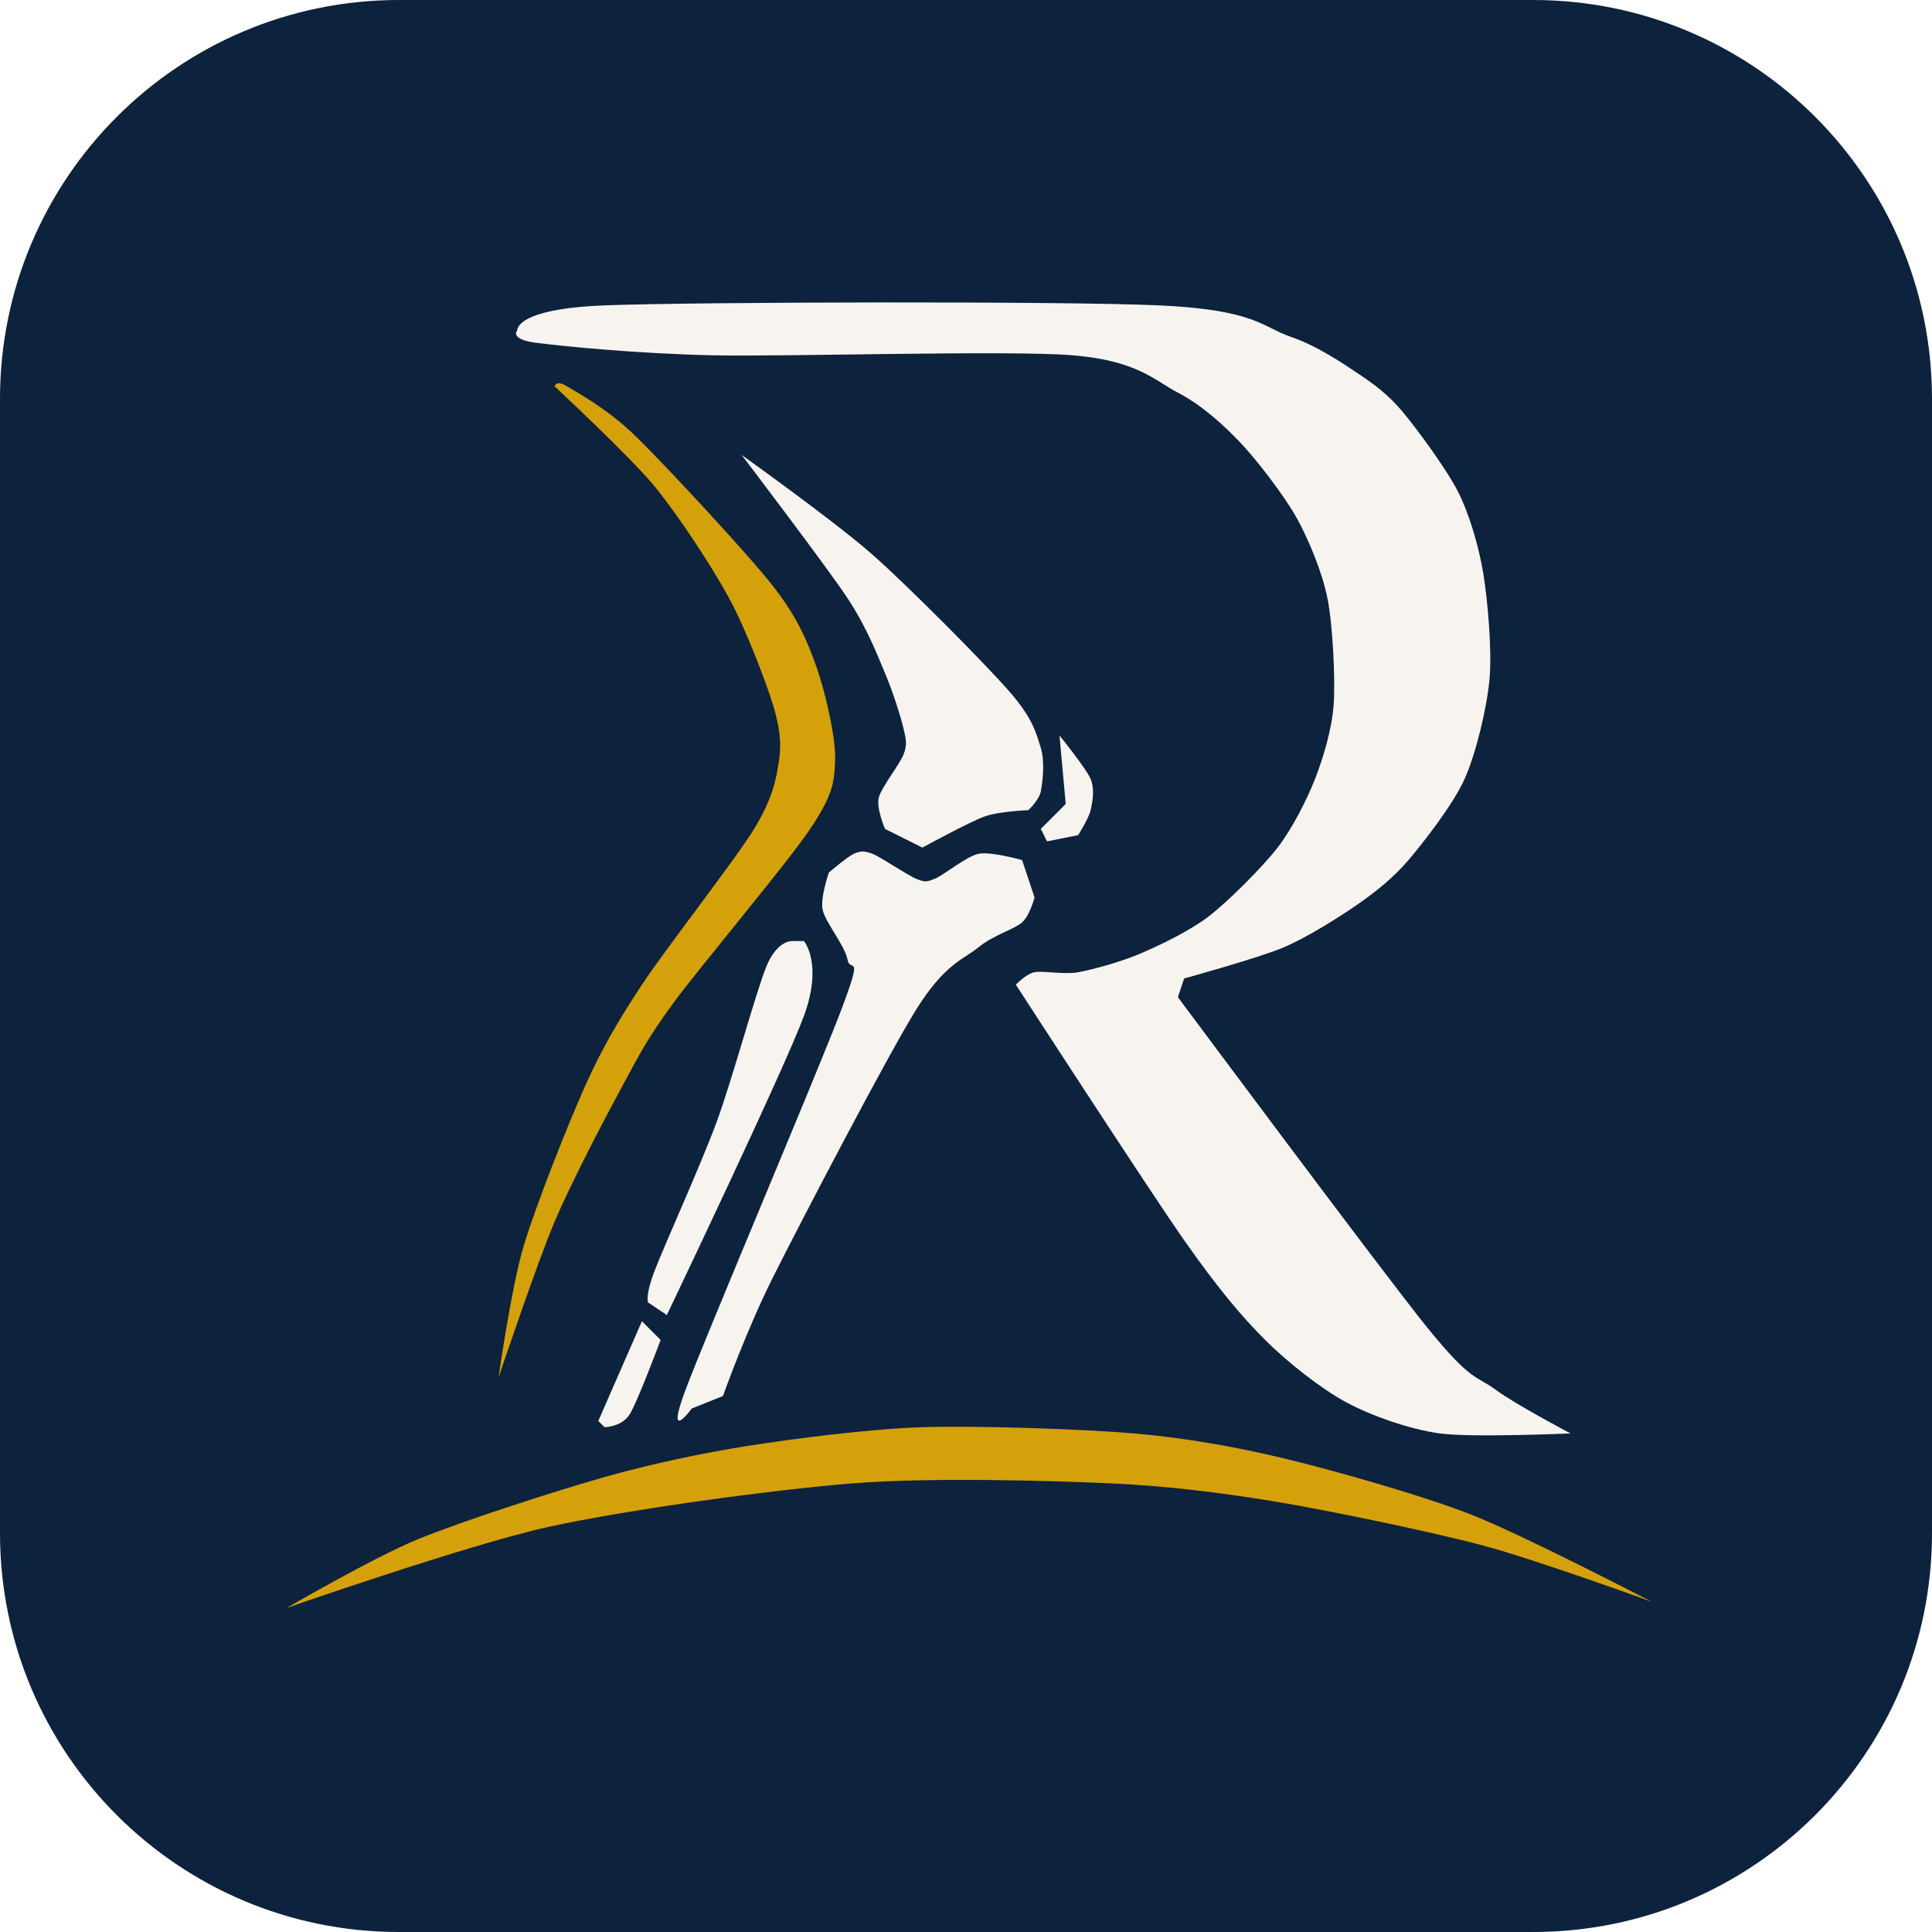
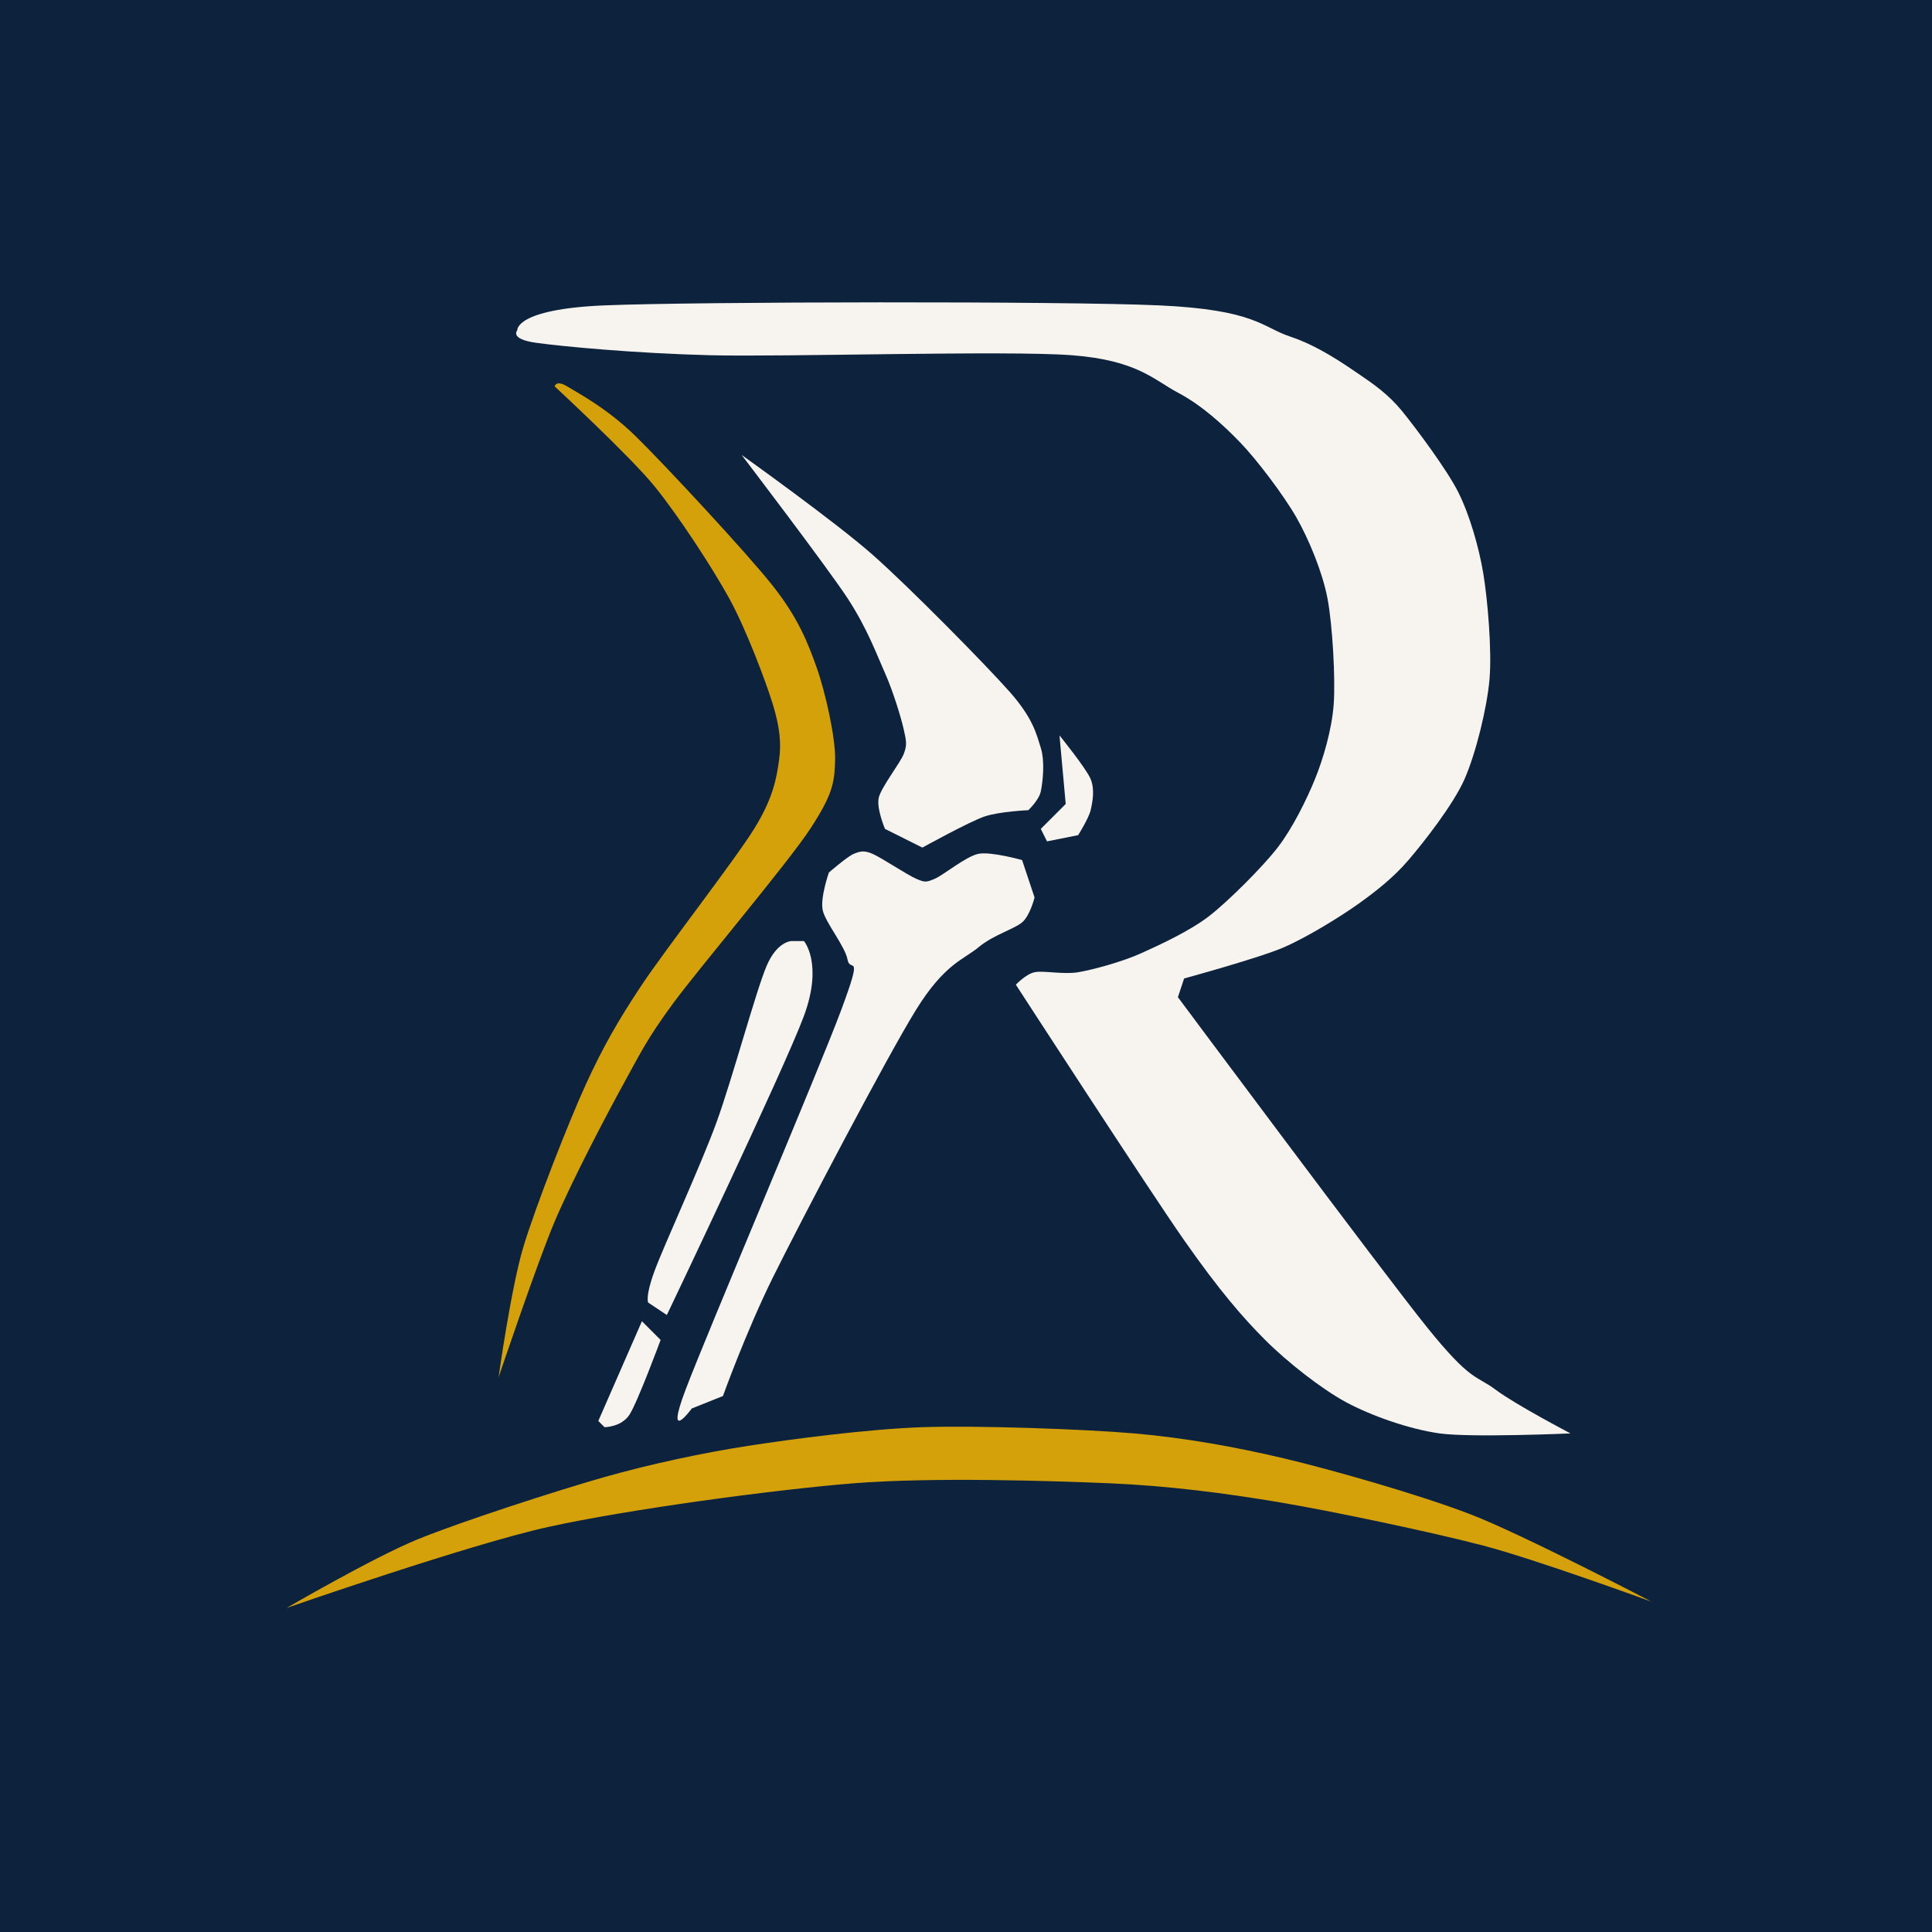
- <svg xmlns="http://www.w3.org/2000/svg" viewBox="620 685 310 310" width="310" height="310">
-   <rect x="620" y="685" width="310" height="310" rx="64" fill="#0D223C" />
-   <path fill="#F7F4EF" d="M703.00,738.00 C703.00,738.00 701.66,739.44 706.00,740.00 C710.34,740.56 721.96,741.72 734.00,742.00 C746.04,742.28 781.50,741.16 792.00,742.00 C802.50,742.84 805.22,746.04 809.00,748.00 C812.78,749.96 816.34,753.20 819.00,756.00 C821.66,758.80 826.04,764.50 828.00,768.00 C829.96,771.50 832.16,776.80 833.00,781.00 C833.84,785.20 834.28,793.94 834.00,798.00 C833.72,802.06 832.26,806.78 831.00,810.00 C829.74,813.22 827.38,817.92 825.00,821.00 C822.62,824.08 817.08,829.62 814.00,832.00 C810.92,834.38 805.94,836.74 803.00,838.00 C800.06,839.26 795.38,840.58 793.00,841.00 C790.62,841.42 787.40,840.72 786.00,841.00 C784.60,841.28 783.00,843.00 783.00,843.00 C783.00,843.00 804.40,876.02 810.00,884.00 C815.60,891.98 819.36,896.36 823.00,900.00 C826.64,903.64 832.08,907.90 836.00,910.00 C839.92,912.10 845.96,914.30 851.00,915.00 C856.04,915.70 872.00,915.00 872.00,915.00 C872.00,915.00 863.22,910.38 860.00,908.00 C856.78,905.62 856.14,906.82 849.00,898.00 C841.86,889.18 809.00,845.00 809.00,845.00 C809.00,845.00 810.00,842.00 810.00,842.00 C810.00,842.00 822.08,838.68 826.00,837.00 C829.92,835.32 835.20,831.96 838.00,830.00 C840.80,828.04 843.62,825.80 846.00,823.00 C848.38,820.20 853.18,814.06 855.00,810.00 C856.82,805.94 858.58,798.62 859.00,794.00 C859.42,789.38 858.70,781.20 858.00,777.00 C857.30,772.80 855.82,767.64 854.00,764.00 C852.18,760.36 847.24,753.66 845.00,751.00 C842.76,748.34 840.52,746.68 838.00,745.00 C835.48,743.32 831.48,740.54 827.00,739.00 C822.52,737.46 821.40,734.70 806.00,734.00 C790.60,733.30 731.42,733.44 717.00,734.00 C702.58,734.56 703.00,738.00 703.00,738.00 Z" />
-   <path fill="#F7F4EF" d="M784.00,823.00 C784.00,823.00 778.96,821.58 777.00,822.00 C775.04,822.42 771.40,825.44 770.00,826.00 C768.60,826.56 768.40,826.56 767.00,826.00 C765.60,825.44 761.40,822.56 760.00,822.00 C758.60,821.44 757.98,821.58 757.00,822.00 C756.02,822.42 753.00,825.00 753.00,825.00 C753.00,825.00 751.58,829.04 752.00,831.00 C752.42,832.96 755.58,836.76 756.00,839.00 C756.42,841.24 758.64,837.34 755.00,847.00 C751.36,856.66 733.36,899.04 730.00,908.00 C726.64,916.96 731.00,911.00 731.00,911.00 C731.00,911.00 736.00,909.00 736.00,909.00 C736.00,909.00 739.66,898.68 744.00,890.00 C748.34,881.32 762.38,854.42 767.00,847.00 C771.62,839.58 774.62,838.96 777.00,837.00 C779.38,835.04 782.74,834.12 784.00,833.00 C785.26,831.88 786.00,829.00 786.00,829.00 C786.00,829.00 784.00,823.00 784.00,823.00 Z" />
-   <path fill="#F7F4EF" d="M739.00,758.00 C739.00,758.00 752.78,776.10 756.00,781.00 C759.22,785.90 760.74,790.06 762.00,793.00 C763.26,795.94 764.58,800.18 765.00,802.00 C765.42,803.82 765.56,804.46 765.00,806.00 C764.44,807.54 761.42,811.32 761.00,813.00 C760.58,814.68 762.00,818.00 762.00,818.00 C762.00,818.00 768.00,821.00 768.00,821.00 C768.00,821.00 775.62,816.84 778.00,816.00 C780.38,815.16 785.00,815.00 785.00,815.00 C785.00,815.00 786.72,813.40 787.00,812.00 C787.28,810.60 787.70,807.24 787.00,805.00 C786.30,802.76 785.78,800.34 782.00,796.00 C778.22,791.66 766.02,779.32 760.00,774.00 C753.98,768.68 739.00,758.00 739.00,758.00 Z" />
-   <path fill="#F7F4EF" d="M749.00,836.00 C749.00,836.00 747.00,836.00 747.00,836.00 C747.00,836.00 744.68,835.94 743.00,840.00 C741.32,844.06 737.52,858.14 735.00,865.00 C732.48,871.86 726.54,884.94 725.00,889.00 C723.46,893.06 724.00,894.00 724.00,894.00 C724.00,894.00 727.00,896.00 727.00,896.00 C727.00,896.00 745.92,856.40 749.00,848.00 C752.08,839.60 749.00,836.00 749.00,836.00 Z" />
-   <path fill="#F7F4EF" d="M723.00,897.00 C723.00,897.00 716.00,913.00 716.00,913.00 C716.00,913.00 717.00,914.00 717.00,914.00 C717.00,914.00 719.74,913.96 721.00,912.00 C722.26,910.04 726.00,900.00 726.00,900.00 C726.00,900.00 723.00,897.00 723.00,897.00 Z" />
-   <path fill="#F7F4EF" d="M790.00,803.00 C790.00,803.00 791.00,814.00 791.00,814.00 C791.00,814.00 787.00,818.00 787.00,818.00 C787.00,818.00 788.00,820.00 788.00,820.00 C788.00,820.00 793.00,819.00 793.00,819.00 C793.00,819.00 794.72,816.26 795.00,815.00 C795.28,813.74 795.70,811.68 795.00,810.00 C794.30,808.32 790.00,803.00 790.00,803.00 Z" />
-   <path fill="#D4A10B" d="M666.00,943.00 C666.00,943.00 695.26,932.80 708.00,930.00 C720.74,927.20 744.40,923.98 757.00,923.00 C769.60,922.02 788.48,922.58 798.00,923.00 C807.52,923.42 816.60,924.60 825.00,926.00 C833.40,927.40 849.60,930.76 858.00,933.00 C866.40,935.24 885.00,942.00 885.00,942.00 C885.00,942.00 864.26,931.22 856.00,928.00 C847.74,924.78 833.56,920.82 826.00,919.00 C818.44,917.18 810.12,915.70 802.00,915.00 C793.88,914.30 776.68,913.72 768.00,914.00 C759.32,914.28 747.14,915.88 740.00,917.00 C732.86,918.12 724.42,919.90 717.00,922.00 C709.58,924.10 694.14,929.06 687.00,932.00 C679.86,934.94 666.00,943.00 666.00,943.00 Z" />
-   <path fill="#D4A10B" d="M711.00,747.00 C709.18,745.88 709.00,747.00 709.00,747.00 C709.00,747.00 721.08,758.24 725.00,763.00 C728.92,767.76 734.34,776.10 737.00,781.00 C739.66,785.90 742.88,794.36 744.00,798.00 C745.12,801.64 745.42,804.20 745.00,807.00 C744.58,809.80 744.08,812.96 741.00,818.00 C737.92,823.04 726.78,837.26 723.00,843.00 C719.22,848.74 716.66,853.12 714.00,859.00 C711.34,864.88 705.96,878.42 704.00,885.00 C702.04,891.58 700.00,906.00 700.00,906.00 C700.00,906.00 706.20,887.58 709.00,881.00 C711.80,874.42 717.34,863.90 720.00,859.00 C722.66,854.10 723.80,851.74 728.00,846.00 C732.20,840.26 746.36,823.46 750.00,818.00 C753.64,812.54 753.86,810.64 754.00,807.00 C754.14,803.36 752.40,795.92 751.00,792.00 C749.60,788.08 748.06,784.18 744.00,779.00 C739.94,773.82 726.62,759.48 722.00,755.00 C717.38,750.52 712.82,748.12 711.00,747.00 Z" />
+ <svg xmlns="http://www.w3.org/2000/svg" id="Layer_1" version="1.1" viewBox="0 0 310 310">
+   <defs>
+     <style>
+       .st0 {
+         fill: #f7f4ef;
+       }
+ 
+       .st1 {
+         fill: #0d223c;
+       }
+ 
+       .st2 {
+         fill: #d4a10b;
+       }
+     </style>
+   </defs>
+   <rect class="st1" width="310" height="310" />
+   <path class="st0" d="M83,53s-1.3,1.4,3,2,16,1.7,28,2,47.5-.8,58,0,13.2,4,17,6,7.3,5.2,10,8,7,8.5,9,12,4.2,8.8,5,13,1.3,12.9,1,17-1.7,8.8-3,12-3.6,7.9-6,11-7.9,8.6-11,11-8.1,4.7-11,6-7.6,2.6-10,3-5.6-.3-7,0-3,2-3,2c0,0,21.4,33,27,41s9.4,12.4,13,16,9.1,7.9,13,10,10,4.3,15,5,21,0,21,0c0,0-8.8-4.6-12-7s-3.9-1.2-11-10-40-53-40-53l1-3s12.1-3.3,16-5,9.2-5,12-7,5.6-4.2,8-7,7.2-8.9,9-13,3.6-11.4,4-16-.3-12.8-1-17-2.2-9.4-4-13-6.8-10.3-9-13-4.5-4.3-7-6-6.5-4.5-11-6-5.6-4.3-21-5-74.6-.6-89,0-14,4-14,4Z" />
+   <path class="st0" d="M164,138s-5-1.4-7-1-5.6,3.4-7,4-1.6.6-3,0-5.6-3.4-7-4-2-.4-3,0-4,3-4,3c0,0-1.4,4-1,6s3.6,5.8,4,8,2.6-1.7-1,8-21.6,52-25,61,1,3,1,3l5-2s3.7-10.3,8-19,18.4-35.6,23-43,7.6-8,10-10,5.7-2.9,7-4,2-4,2-4l-2-6Z" />
+   <path class="st0" d="M119,73s13.8,18.1,17,23,4.7,9.1,6,12,2.6,7.2,3,9,.6,2.5,0,4-3.6,5.3-4,7,1,5,1,5l6,3s7.6-4.2,10-5,7-1,7-1c0,0,1.7-1.6,2-3s.7-4.8,0-7-1.2-4.7-5-9-16-16.7-22-22-21-16-21-16Z" />
+   <path class="st0" d="M129,151h-2s-2.3,0-4,4-5.5,18.1-8,25-8.5,19.9-10,24-1,5-1,5l3,2s18.9-39.6,22-48,0-12,0-12Z" />
+   <path class="st0" d="M103,212l-7,16,1,1s2.7,0,4-2,5-12,5-12l-3-3Z" />
+   <path class="st0" d="M170,118l1,11-4,4,1,2,5-1s1.7-2.7,2-4,.7-3.3,0-5-5-7-5-7Z" />
+   <path class="st2" d="M46,258s29.3-10.2,42-13,36.4-6,49-7,31.5-.4,41,0,18.6,1.6,27,3,24.6,4.8,33,7,27,9,27,9c0,0-20.7-10.8-29-14s-22.4-7.2-30-9-15.9-3.3-24-4-25.3-1.3-34-1-20.9,1.9-28,3-15.6,2.9-23,5-22.9,7.1-30,10-21,11-21,11Z" />
+   <path class="st2" d="M91,62c-1.8-1.1-2,0-2,0,0,0,12.1,11.2,16,16s9.3,13.1,12,18,5.9,13.4,7,17,1.4,6.2,1,9-.9,6-4,11-14.2,19.3-18,25-6.3,10.1-9,16-8,19.4-10,26-4,21-4,21c0,0,6.2-18.4,9-25s8.3-17.1,11-22,3.8-7.3,8-13,18.4-22.5,22-28,3.9-7.4,4-11-1.6-11.1-3-15-2.9-7.8-7-13-17.4-19.5-22-24-9.2-6.9-11-8Z" />
</svg>
